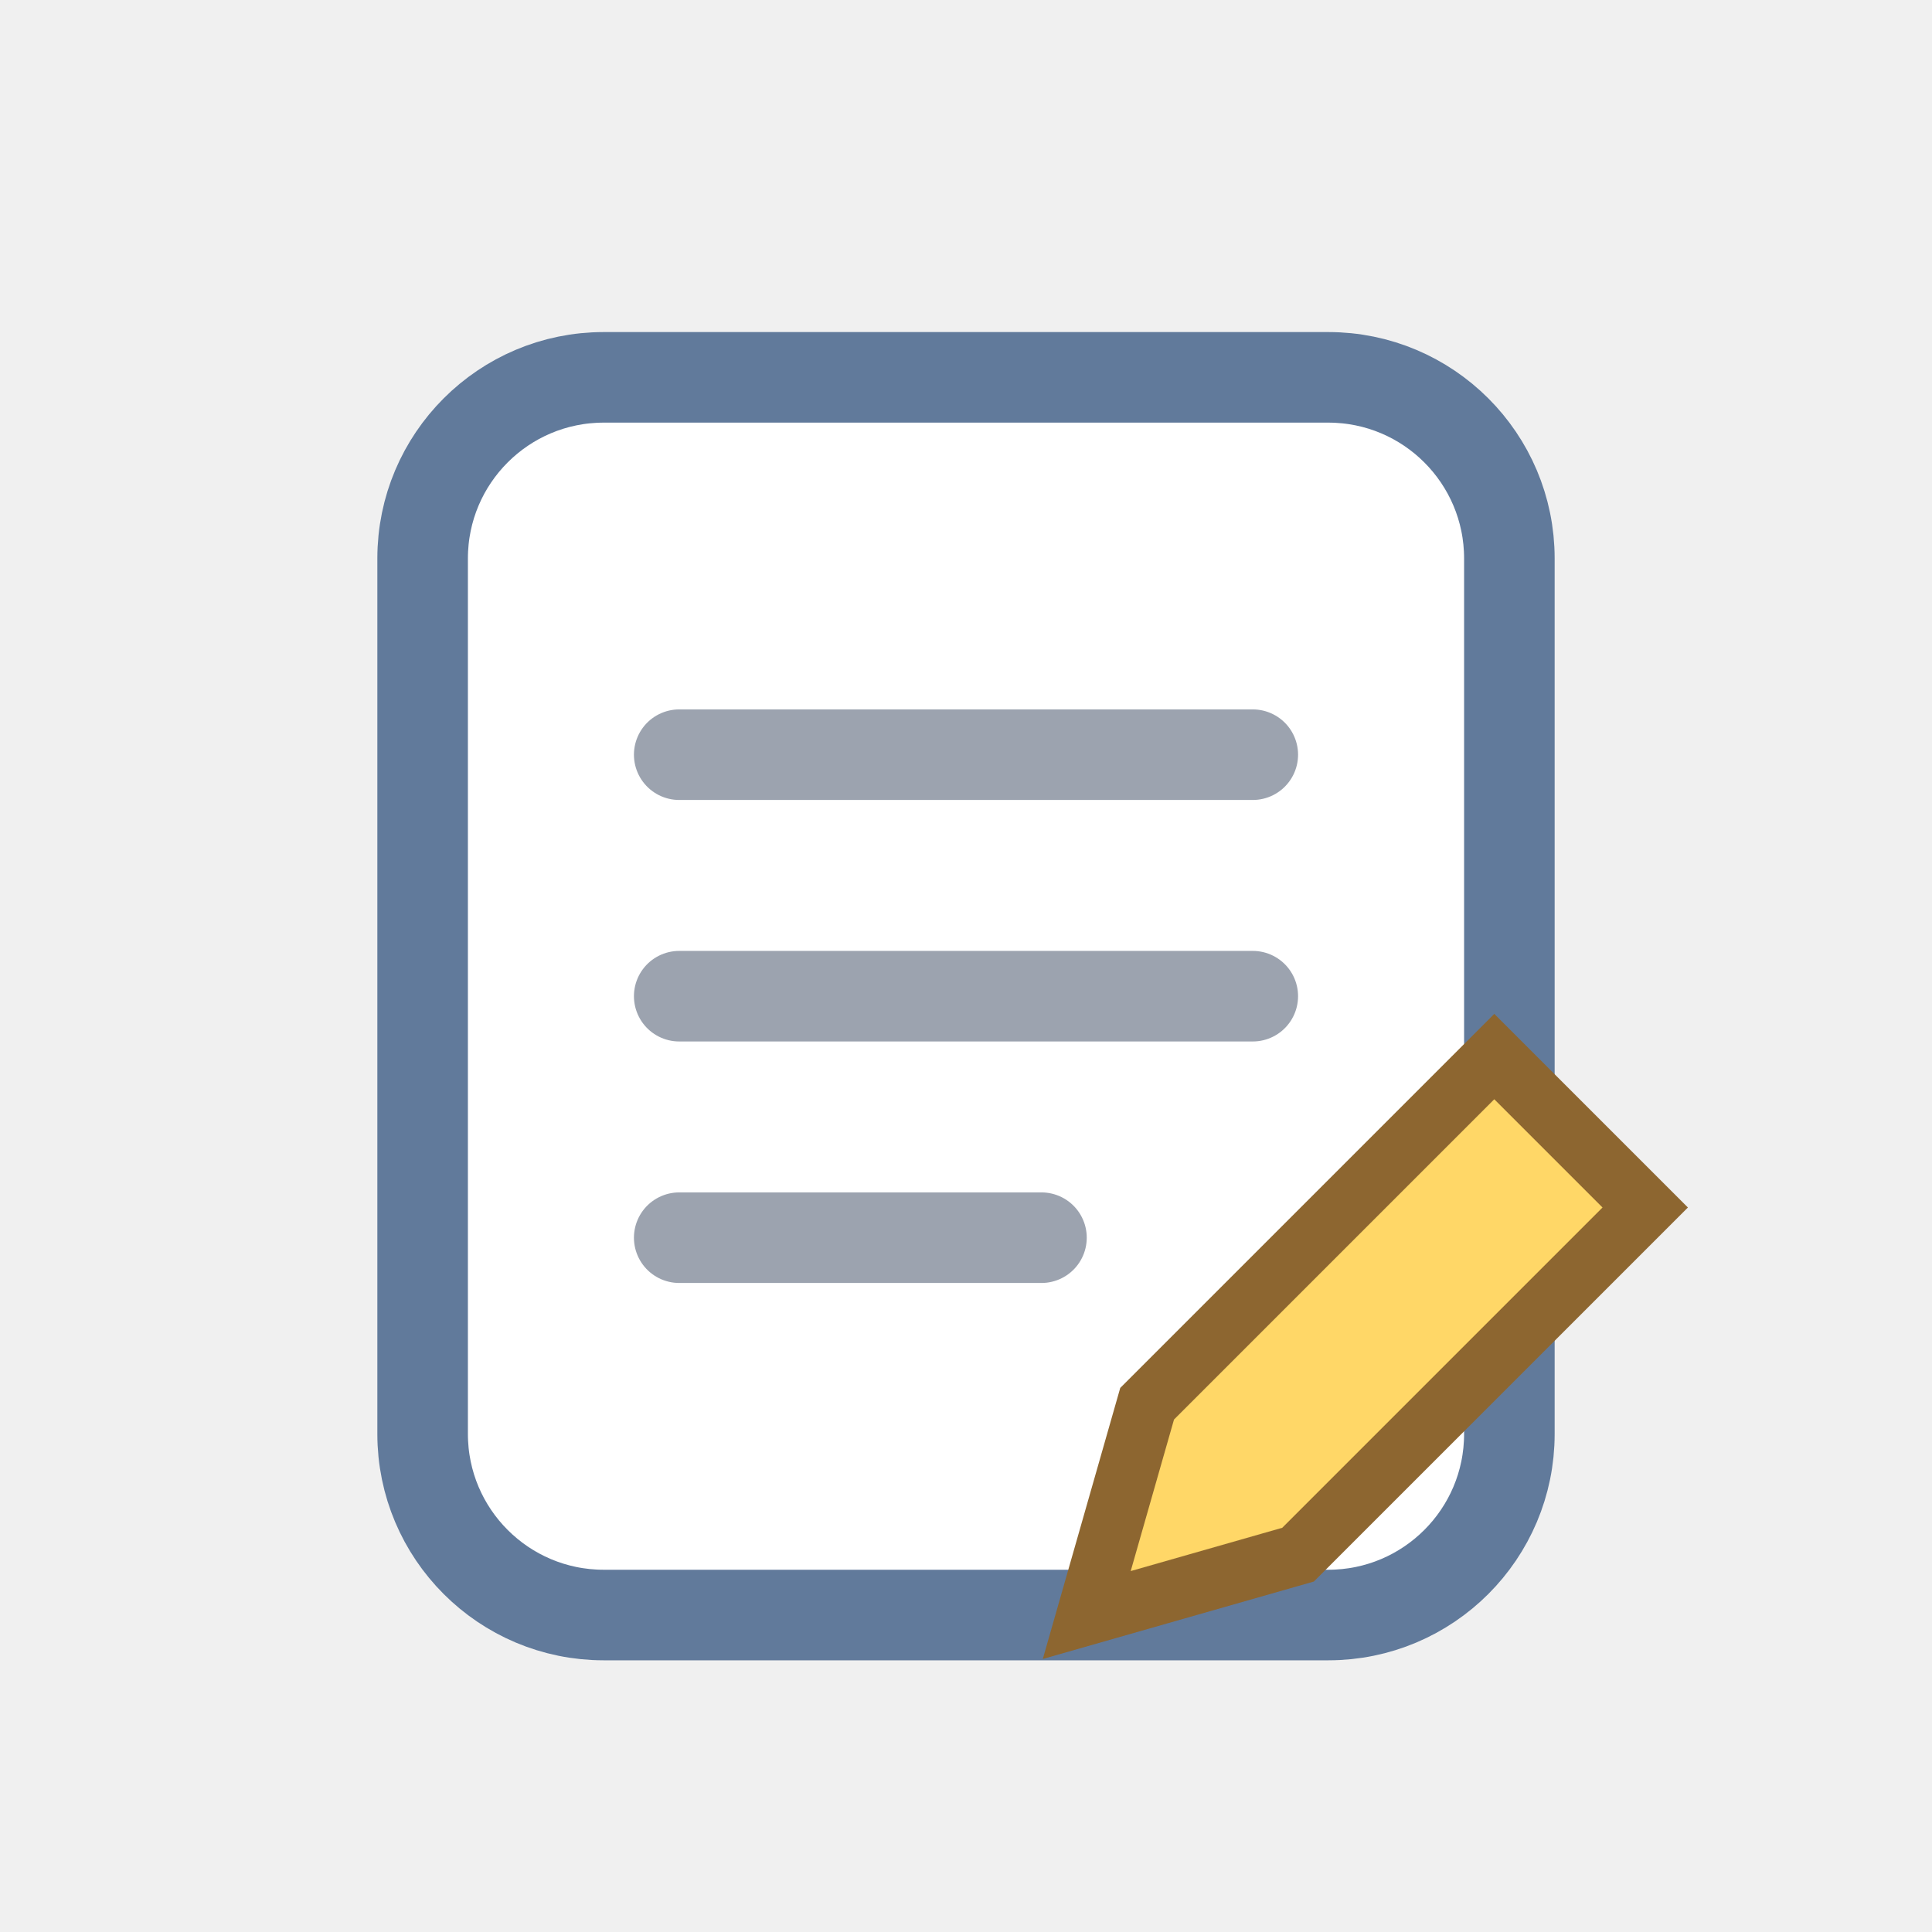
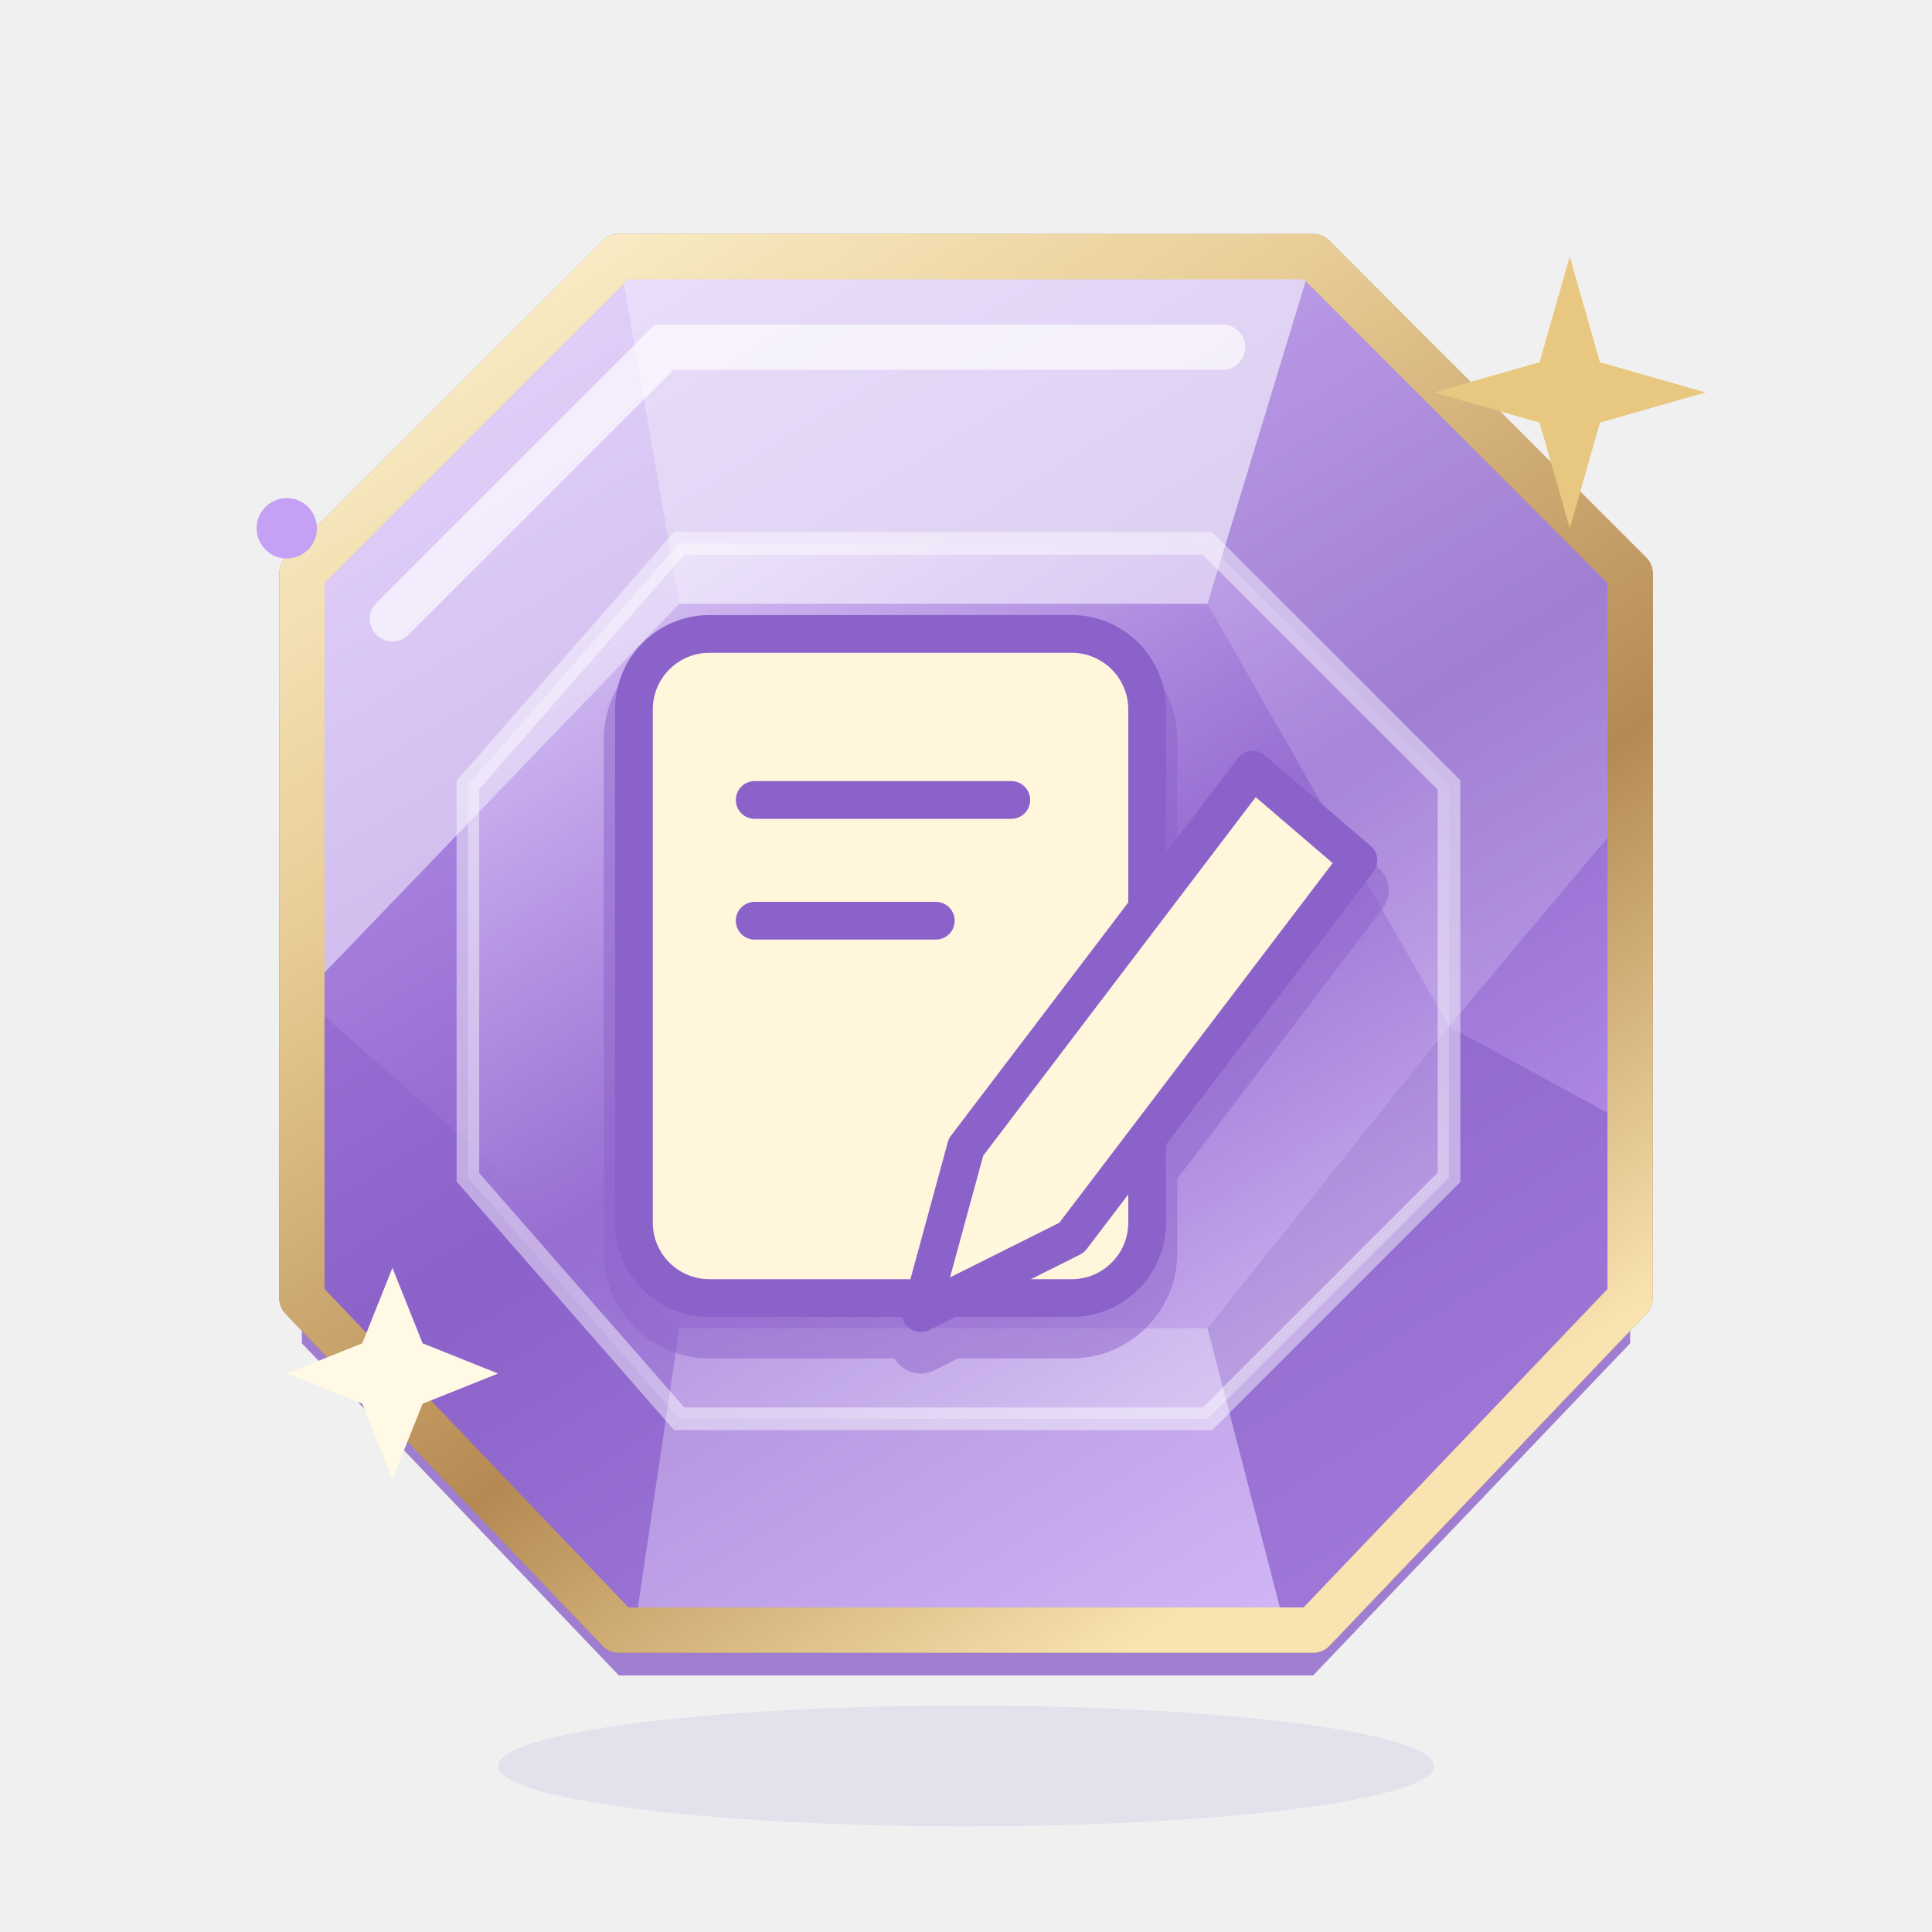
- <svg xmlns="http://www.w3.org/2000/svg" viewBox="0 0 128 128">
-   <rect x="28" y="25" width="72" height="82" rx="12" fill="#fff" stroke="#617a9b" stroke-width="6" />
-   <path d="M45 50h38M45 66h38M45 82h24" stroke="#9ca3af" stroke-width="6" stroke-linecap="round" />
-   <path d="M76 93 99 70l10 10-23 23-14 4 4-14Z" fill="#ffd767" stroke="#8d6630" stroke-width="4" />
+ <svg xmlns="http://www.w3.org/2000/svg" viewBox="0 0 128 128" role="img" aria-label="글쓰기 젬">
+   <defs>
+     <linearGradient id="stone" x1=".2" y1="0" x2=".8" y2="1" gradientUnits="objectBoundingBox">
+       <stop stop-color="#c5a1f5" />
+       <stop offset=".52" stop-color="#8b62c9" />
+       <stop offset="1" stop-color="#c5a1f5" />
+     </linearGradient>
+     <linearGradient id="gold" x2=".65" y2="1">
+       <stop stop-color="#fff6d5" />
+       <stop offset=".35" stop-color="#e8cc95" />
+       <stop offset=".7" stop-color="#b58a52" />
+       <stop offset="1" stop-color="#f9e4b1" />
+     </linearGradient>
+     <linearGradient id="face" x2=".7" y2="1">
+       <stop stop-color="#fff" stop-opacity=".6" />
+       <stop offset=".6" stop-color="#c5a1f5" stop-opacity=".18" />
+       <stop offset="1" stop-color="#fff" stop-opacity=".32" />
+     </linearGradient>
+     <clipPath id="cut">
+       <path d="M41 17H87L108 38V86L87 108H41L20 86V38Z" />
+     </clipPath>
+   </defs>
+   <ellipse cx="64" cy="117" rx="31" ry="4" fill="#8b62c9" opacity=".12" />
+   <path d="M41 17H87L108 38V86L87 108H41L20 86V38Z" transform="translate(0 3)" fill="#8b62c9" opacity=".8" />
+   <path d="M41 17H87L108 38V86L87 108H41L20 86V38Z" fill="url(#stone)" stroke="#a07c53" stroke-width="3" stroke-linejoin="round" />
+   <g clip-path="url(#cut)">
+     <path d="M10 12 41 17 45 40 20 66Z" fill="#fff" opacity=".5" />
+     <path d="m41 17 46 0-7 23H45Z" fill="#fff" opacity=".65" />
+     <path d="m87 17 30 26-21 25-16-28Z" fill="#fff" opacity=".18" />
+     <path d="m96 68 22 12-31 35-7-27Z" fill="#8b62c9" opacity=".65" />
+     <path d="m80 88 7 27H41l4-27Z" fill="#fff" opacity=".25" />
+     <path d="m20 66 25 22-4 27L10 83Z" fill="#8b62c9" opacity=".5" />
+     <path d="M45 36H80L96 52V78L80 94H45L31 78V52Z" fill="url(#face)" stroke="#fff" stroke-opacity=".45" stroke-width="1.5" />
+     <path d="m26 41 18-18h37" fill="none" stroke="#fff" stroke-width="3" stroke-linecap="round" opacity=".65" />
+   </g>
+   <path d="M41 17H87L108 38V86L87 108H41L20 86V38Z" fill="none" stroke="url(#gold)" stroke-width="3" stroke-linejoin="round" />
+   <g transform="translate(0 2)" fill="#8b62c9" stroke="#8b62c9" stroke-width="4" stroke-linecap="round" stroke-linejoin="round" opacity=".5">
+     <rect x="42" y="42" width="34" height="44" rx="5" />
+     <path d="M50 53h17m-17 8h12" fill="none" />
+     <path d="m64 76 19-25 7 6-19 25-10 5Z" />
+   </g>
+   <g fill="#fff6dc" stroke="#8b62c9" stroke-width="2.5" stroke-linecap="round" stroke-linejoin="round">
+     <rect x="42" y="42" width="34" height="44" rx="5" />
+     <path d="M50 53h17m-17 8h12" fill="none" />
+     <path d="m64 76 19-25 7 6-19 25-10 5Z" />
+   </g>
+   <path d="m104 17 2 7 7 2-7 2-2 7-2-7-7-2 7-2Z" fill="#e8c780" />
+   <path d="m26 84 2 5 5 2-5 2-2 5-2-5-5-2 5-2Z" fill="#fff9e6" />
+   <circle cx="19" cy="35" r="2" fill="#c5a1f5" />
</svg>
